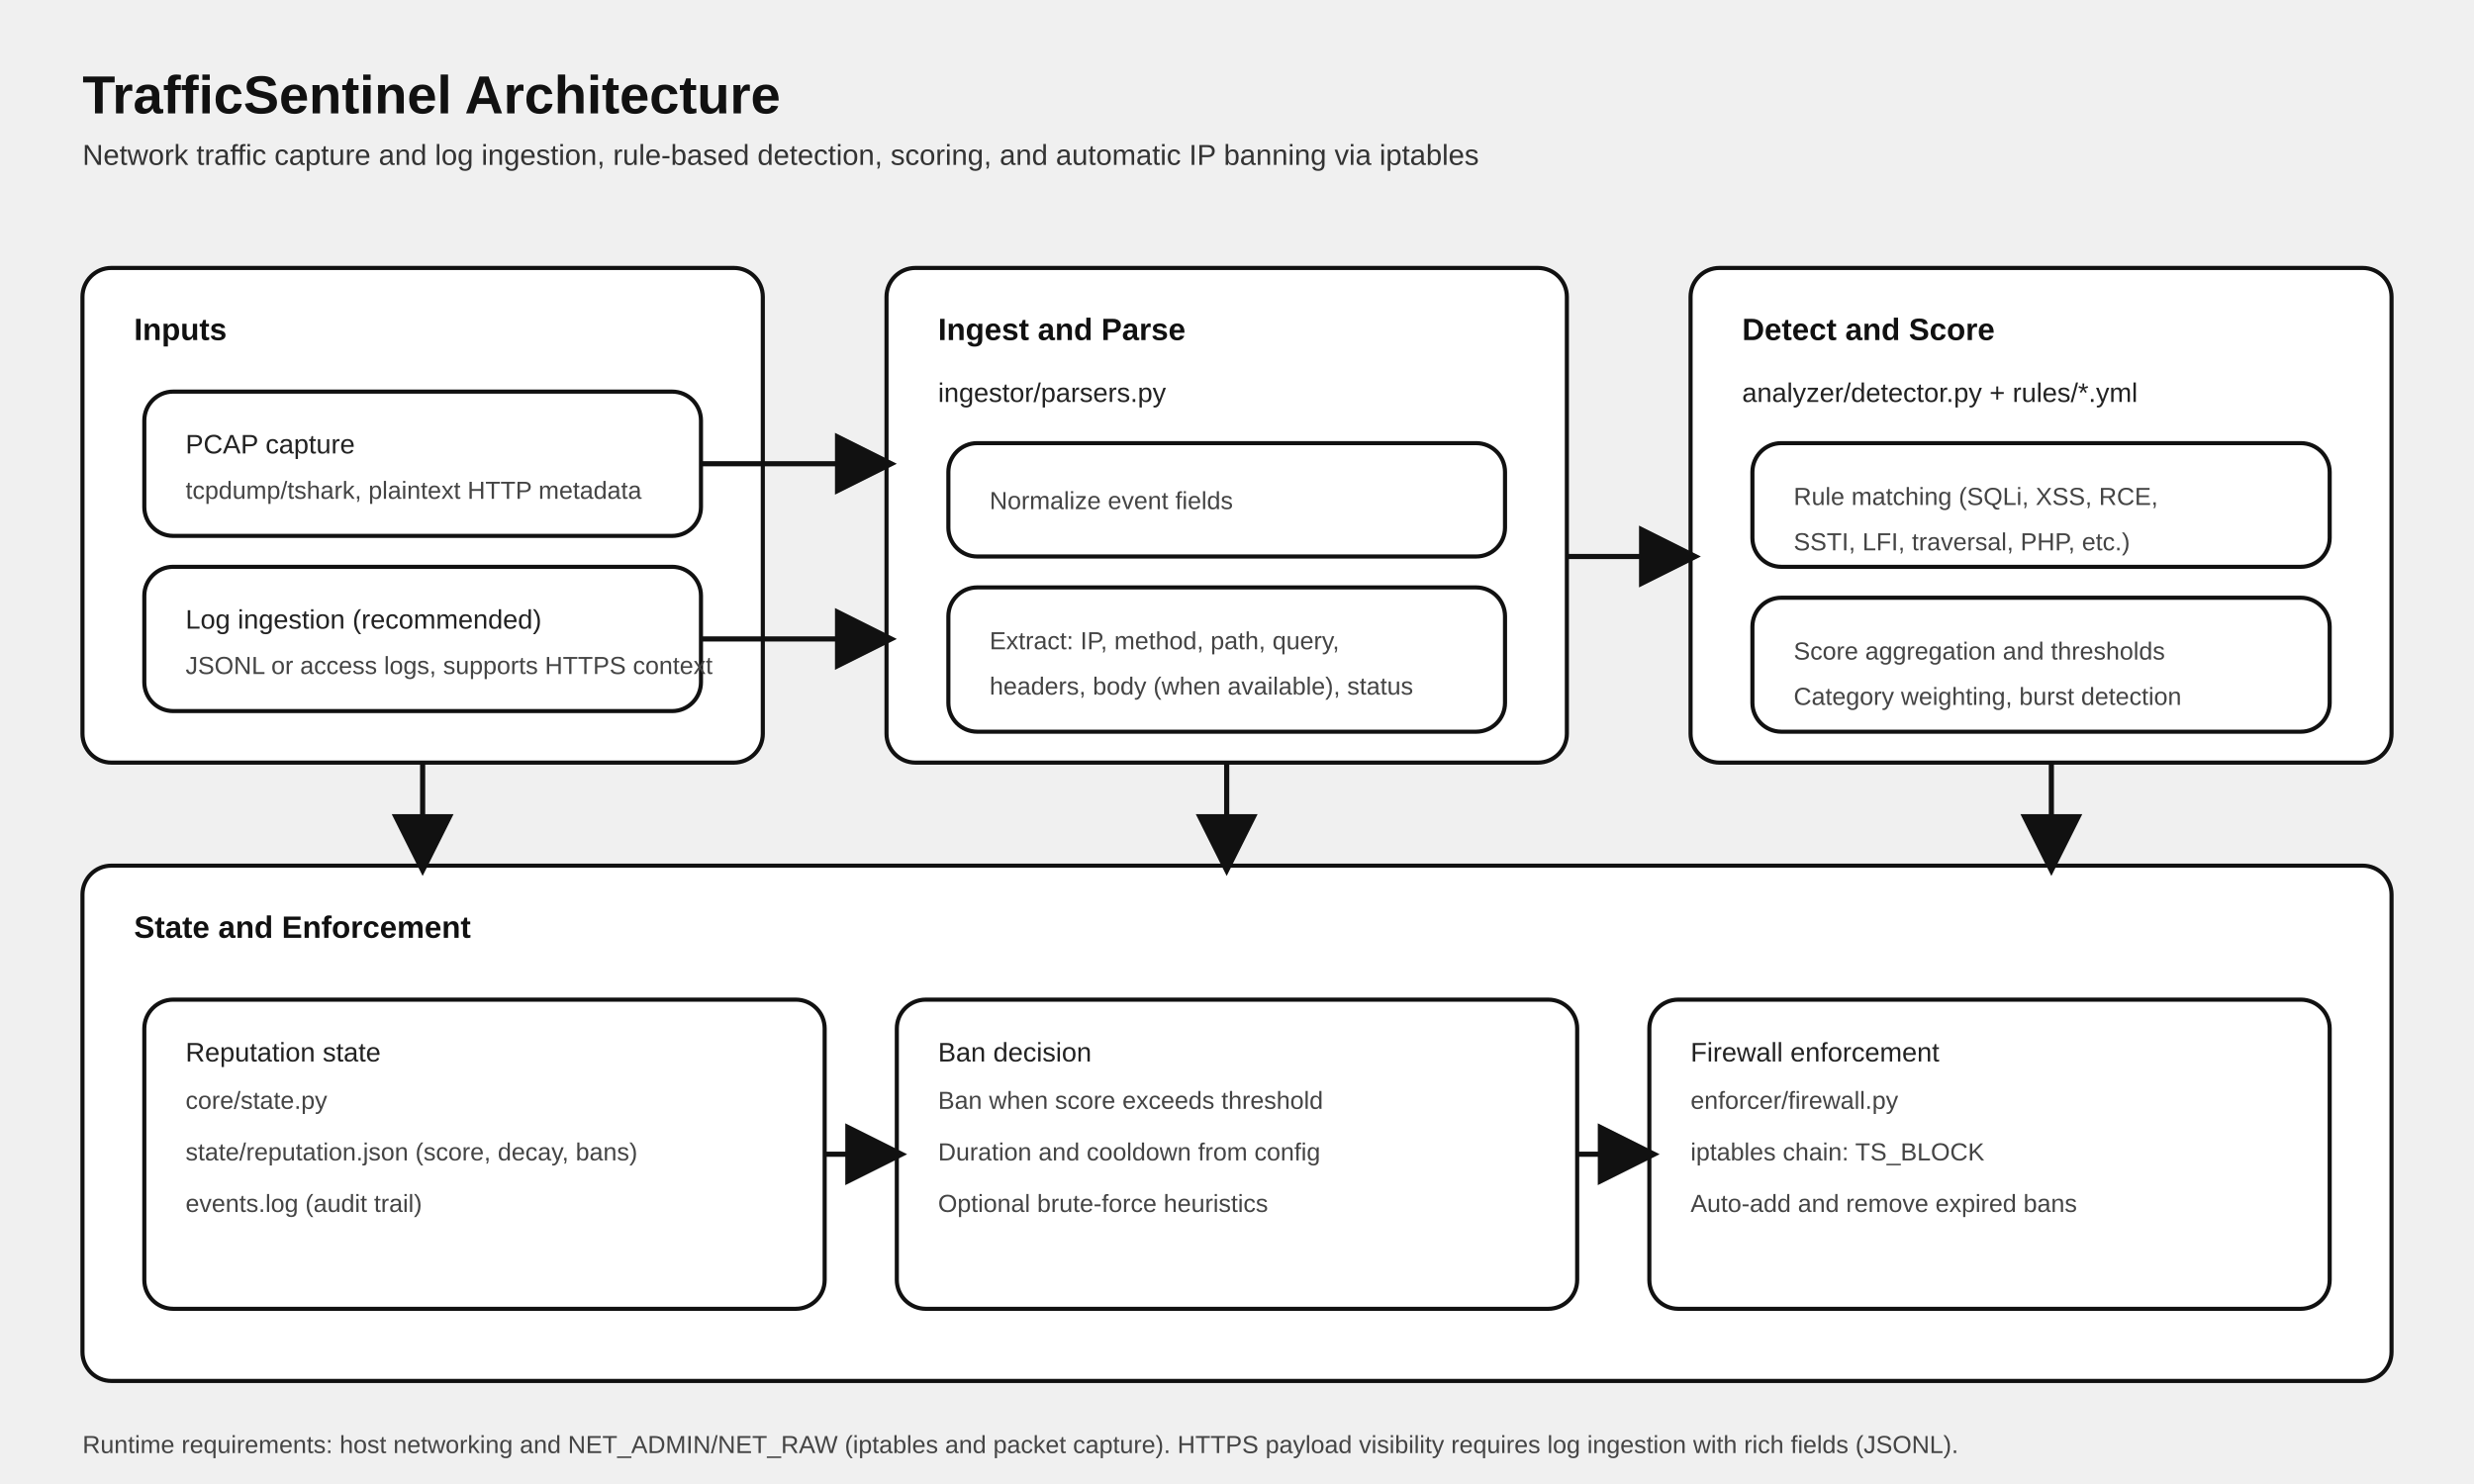
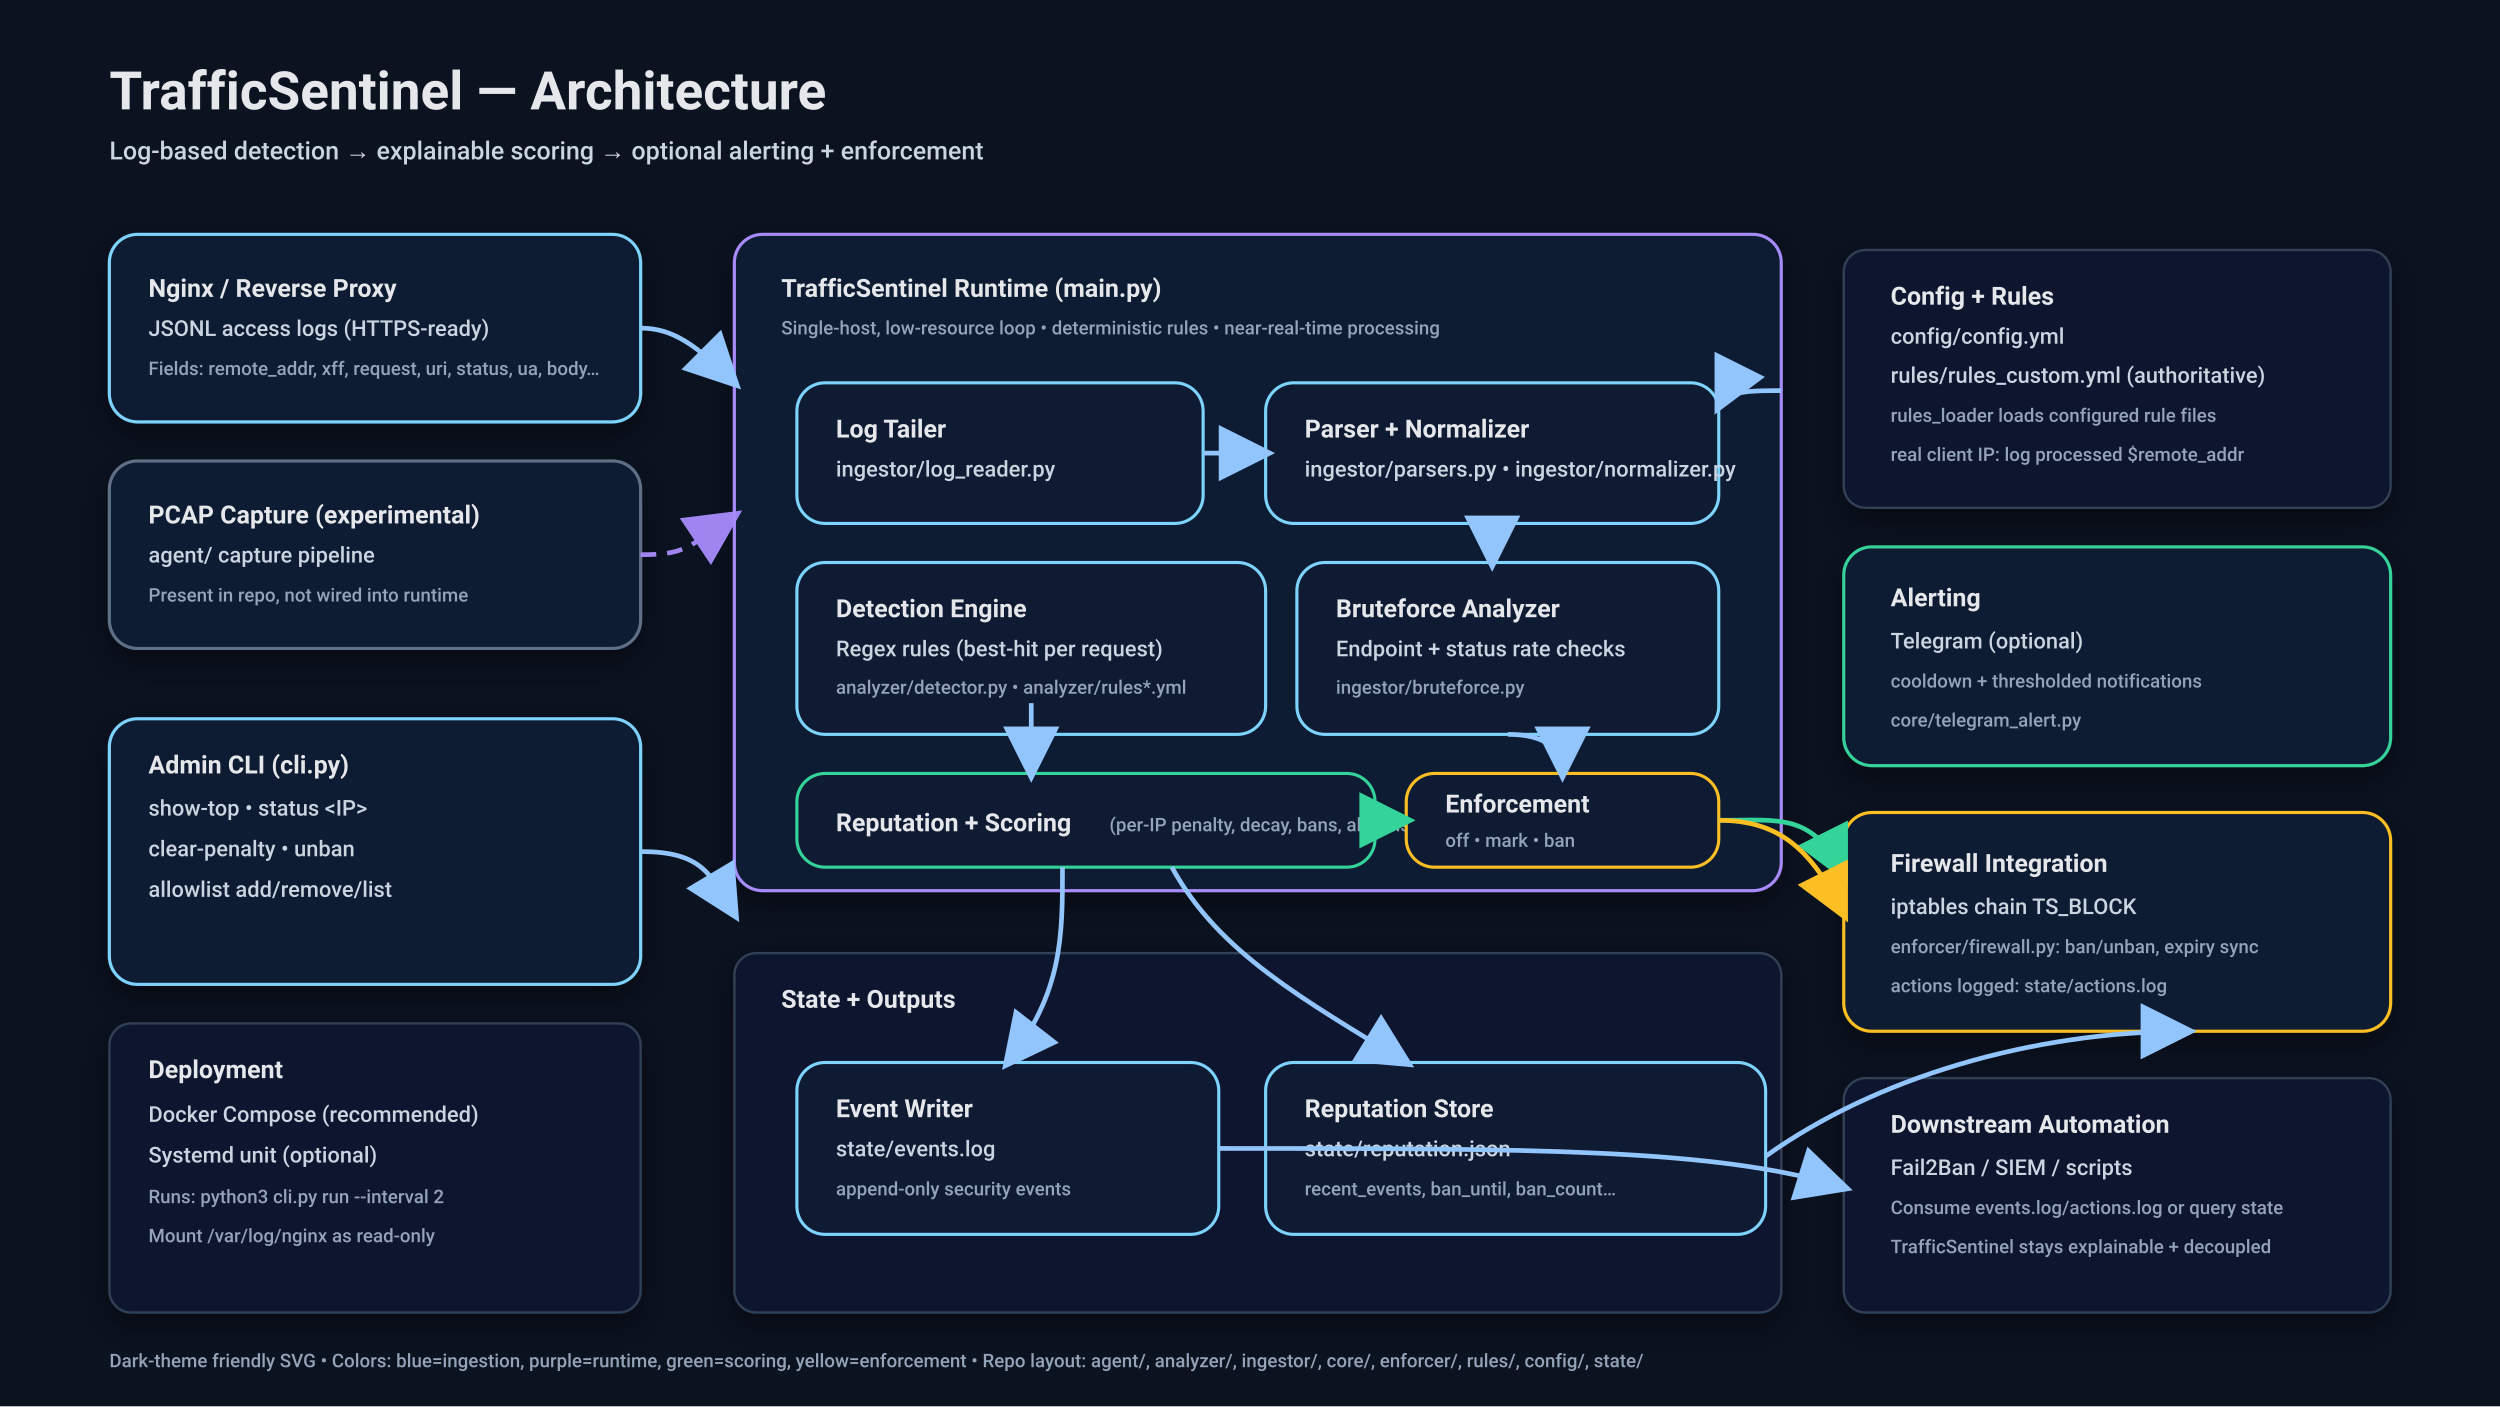
- <svg xmlns="http://www.w3.org/2000/svg" width="1200" height="720" viewBox="0 0 1200 720" role="img" aria-label="TrafficSentinel architecture diagram">
+ <svg xmlns="http://www.w3.org/2000/svg" width="1600" height="900" viewBox="0 0 1600 900">
  <defs>
-     <style type="text/css">
-       text { font-family: Arial, Helvetica, sans-serif; fill: #111; }
-       .title { font-size: 26px; font-weight: 700; }
-       .subtitle { font-size: 14px; fill: #333; }
-       .box { fill: #ffffff; stroke: #111; stroke-width: 2; rx: 14; ry: 14; }
-       .small { font-size: 13px; fill: #222; }
-       .label { font-size: 15px; font-weight: 700; }
-       .muted { font-size: 12px; fill: #444; }
-       .arrow { stroke: #111; stroke-width: 2.5; fill: none; marker-end: url(#arrowHead); }
-       .dashed { stroke-dasharray: 7 7; }
+     <style>
+       .bg { fill: #0b1220; }
+       .title { font: 700 34px ui-sans-serif, system-ui, -apple-system, Segoe UI, Roboto, Arial; fill: #e5e7eb; }
+       .sub { font: 500 16px ui-sans-serif, system-ui, -apple-system, Segoe UI, Roboto, Arial; fill: #cbd5e1; }
+       .lbl { font: 600 16px ui-sans-serif, system-ui, -apple-system, Segoe UI, Roboto, Arial; fill: #e5e7eb; }
+       .txt { font: 500 14px ui-sans-serif, system-ui, -apple-system, Segoe UI, Roboto, Arial; fill: #cbd5e1; }
+       .node { fill: #0f1b33; stroke: #7dd3fc; stroke-width: 2; rx: 18; }
+       .node2 { fill: #0f1b33; stroke: #a78bfa; stroke-width: 2; rx: 18; }
+       .node3 { fill: #0f1b33; stroke: #34d399; stroke-width: 2; rx: 18; }
+       .node4 { fill: #0f1b33; stroke: #fbbf24; stroke-width: 2; rx: 18; }
+       .muted { fill: #0f1b33; stroke: #64748b; stroke-width: 2; rx: 18; opacity: 0.95; }
+       .arrow { stroke: #93c5fd; stroke-width: 3; fill: none; }
+       .arrow2 { stroke: #a78bfa; stroke-width: 3; fill: none; stroke-dasharray: 10 7; opacity: 0.95;}
+       .arrow3 { stroke: #34d399; stroke-width: 3; fill: none; }
+       .arrow4 { stroke: #fbbf24; stroke-width: 3; fill: none; }
+       .small { font: 500 12px ui-sans-serif, system-ui, -apple-system, Segoe UI, Roboto, Arial; fill: #94a3b8; }
+       .pill { fill: #0b162e; stroke: #334155; stroke-width: 1.5; rx: 14; }
    </style>
-     <marker id="arrowHead" markerWidth="12" markerHeight="12" refX="10" refY="6" orient="auto">
-       <path d="M0,0 L12,6 L0,12 z" fill="#111" />
+     <marker id="mArrow" markerWidth="12" markerHeight="12" refX="10" refY="6" orient="auto">
+       <path d="M 0 0 L 12 6 L 0 12 z" fill="#93c5fd" />
    </marker>
+     <marker id="mArrow2" markerWidth="12" markerHeight="12" refX="10" refY="6" orient="auto">
+       <path d="M 0 0 L 12 6 L 0 12 z" fill="#a78bfa" />
+     </marker>
+     <marker id="mArrow3" markerWidth="12" markerHeight="12" refX="10" refY="6" orient="auto">
+       <path d="M 0 0 L 12 6 L 0 12 z" fill="#34d399" />
+     </marker>
+     <marker id="mArrow4" markerWidth="12" markerHeight="12" refX="10" refY="6" orient="auto">
+       <path d="M 0 0 L 12 6 L 0 12 z" fill="#fbbf24" />
+     </marker>
+     <filter id="softShadow" x="-20%" y="-20%" width="140%" height="140%">
+       <feDropShadow dx="0" dy="8" stdDeviation="10" flood-color="#000000" flood-opacity="0.45" />
+     </filter>
  </defs>
-   <text x="40" y="55" class="title">TrafficSentinel Architecture</text>
-   <text x="40" y="80" class="subtitle">Network traffic capture and log ingestion, rule-based detection, scoring, and automatic IP banning via iptables</text>
-   <rect x="40" y="130" width="330" height="240" class="box" />
-   <text x="65" y="165" class="label">Inputs</text>
-   <rect x="70" y="190" width="270" height="70" class="box" />
-   <text x="90" y="220" class="small">PCAP capture</text>
-   <text x="90" y="242" class="muted">tcpdump/tshark, plaintext HTTP metadata</text>
-   <rect x="70" y="275" width="270" height="70" class="box" />
-   <text x="90" y="305" class="small">Log ingestion (recommended)</text>
-   <text x="90" y="327" class="muted">JSONL or access logs, supports HTTPS context</text>
-   <rect x="430" y="130" width="330" height="240" class="box" />
-   <text x="455" y="165" class="label">Ingest and Parse</text>
-   <text x="455" y="195" class="small">ingestor/parsers.py</text>
-   <rect x="460" y="215" width="270" height="55" class="box" />
-   <text x="480" y="247" class="muted">Normalize event fields</text>
-   <rect x="460" y="285" width="270" height="70" class="box" />
-   <text x="480" y="315" class="muted">Extract: IP, method, path, query,</text>
-   <text x="480" y="337" class="muted">headers, body (when available), status</text>
-   <path d="M340 225 L430 225" class="arrow" />
-   <path d="M340 310 L430 310" class="arrow" />
-   <rect x="820" y="130" width="340" height="240" class="box" />
-   <text x="845" y="165" class="label">Detect and Score</text>
-   <text x="845" y="195" class="small">analyzer/detector.py + rules/*.yml</text>
-   <rect x="850" y="215" width="280" height="60" class="box" />
-   <text x="870" y="245" class="muted">Rule matching (SQLi, XSS, RCE,</text>
-   <text x="870" y="267" class="muted">SSTI, LFI, traversal, PHP, etc.)</text>
-   <rect x="850" y="290" width="280" height="65" class="box" />
-   <text x="870" y="320" class="muted">Score aggregation and thresholds</text>
-   <text x="870" y="342" class="muted">Category weighting, burst detection</text>
-   <path d="M760 270 L820 270" class="arrow" />
-   <rect x="40" y="420" width="1120" height="250" class="box" />
-   <text x="65" y="455" class="label">State and Enforcement</text>
-   <rect x="70" y="485" width="330" height="150" class="box" />
-   <text x="90" y="515" class="small">Reputation state</text>
-   <text x="90" y="538" class="muted">core/state.py</text>
-   <text x="90" y="563" class="muted">state/reputation.json (score, decay, bans)</text>
-   <text x="90" y="588" class="muted">events.log (audit trail)</text>
-   <rect x="435" y="485" width="330" height="150" class="box" />
-   <text x="455" y="515" class="small">Ban decision</text>
-   <text x="455" y="538" class="muted">Ban when score exceeds threshold</text>
-   <text x="455" y="563" class="muted">Duration and cooldown from config</text>
-   <text x="455" y="588" class="muted">Optional brute-force heuristics</text>
-   <rect x="800" y="485" width="330" height="150" class="box" />
-   <text x="820" y="515" class="small">Firewall enforcement</text>
-   <text x="820" y="538" class="muted">enforcer/firewall.py</text>
-   <text x="820" y="563" class="muted">iptables chain: TS_BLOCK</text>
-   <text x="820" y="588" class="muted">Auto-add and remove expired bans</text>
-   <path d="M995 370 L995 420" class="arrow" />
-   <path d="M595 370 L595 420" class="arrow" />
-   <path d="M205 370 L205 420" class="arrow" />
-   <path d="M400 560 L435 560" class="arrow" />
-   <path d="M765 560 L800 560" class="arrow" />
-   <text x="40" y="705" class="muted">Runtime requirements: host networking and NET_ADMIN/NET_RAW (iptables and packet capture). HTTPS payload visibility requires log ingestion with rich fields (JSONL).</text>
+   <rect class="bg" x="0" y="0" width="1600" height="900" />
+   <text class="title" x="70" y="70">TrafficSentinel — Architecture</text>
+   <text class="sub" x="70" y="102">Log-based detection → explainable scoring → optional alerting + enforcement</text>
+   <rect class="node" x="70" y="150" width="340" height="120" filter="url(#softShadow)" />
+   <text class="lbl" x="95" y="190">Nginx / Reverse Proxy</text>
+   <text class="txt" x="95" y="215">JSONL access logs (HTTPS-ready)</text>
+   <text class="small" x="95" y="240">Fields: remote_addr, xff, request, uri, status, ua, body…</text>
+   <rect class="muted" x="70" y="295" width="340" height="120" filter="url(#softShadow)" />
+   <text class="lbl" x="95" y="335">PCAP Capture (experimental)</text>
+   <text class="txt" x="95" y="360">agent/ capture pipeline</text>
+   <text class="small" x="95" y="385">Present in repo, not wired into runtime</text>
+   <rect class="node2" x="470" y="150" width="670" height="420" filter="url(#softShadow)" />
+   <text class="lbl" x="500" y="190">TrafficSentinel Runtime (main.py)</text>
+   <text class="small" x="500" y="214">Single-host, low-resource loop • deterministic rules • near-real-time processing</text>
+   <rect class="node" x="510" y="245" width="260" height="90" />
+   <text class="lbl" x="535" y="280">Log Tailer</text>
+   <text class="txt" x="535" y="305">ingestor/log_reader.py</text>
+   <rect class="node" x="810" y="245" width="290" height="90" />
+   <text class="lbl" x="835" y="280">Parser + Normalizer</text>
+   <text class="txt" x="835" y="305">ingestor/parsers.py • ingestor/normalizer.py</text>
+   <rect class="node" x="510" y="360" width="300" height="110" />
+   <text class="lbl" x="535" y="395">Detection Engine</text>
+   <text class="txt" x="535" y="420">Regex rules (best-hit per request)</text>
+   <text class="small" x="535" y="444">analyzer/detector.py • analyzer/rules*.yml</text>
+   <rect class="node" x="830" y="360" width="270" height="110" />
+   <text class="lbl" x="855" y="395">Bruteforce Analyzer</text>
+   <text class="txt" x="855" y="420">Endpoint + status rate checks</text>
+   <text class="small" x="855" y="444">ingestor/bruteforce.py</text>
+   <rect class="node3" x="510" y="495" width="370" height="60" />
+   <text class="lbl" x="535" y="532">Reputation + Scoring</text>
+   <text class="small" x="710" y="532">(per-IP penalty, decay, bans, allowlist)</text>
+   <rect class="node4" x="900" y="495" width="200" height="60" />
+   <text class="lbl" x="925" y="520">Enforcement</text>
+   <text class="small" x="925" y="542">off • mark • ban</text>
+   <rect class="pill" x="1180" y="160" width="350" height="165" filter="url(#softShadow)" />
+   <text class="lbl" x="1210" y="195">Config + Rules</text>
+   <text class="txt" x="1210" y="220">config/config.yml</text>
+   <text class="txt" x="1210" y="245">rules/rules_custom.yml (authoritative)</text>
+   <text class="small" x="1210" y="270">rules_loader loads configured rule files</text>
+   <text class="small" x="1210" y="295">real client IP: log processed $remote_addr</text>
+   <rect class="pill" x="470" y="610" width="670" height="230" filter="url(#softShadow)" />
+   <text class="lbl" x="500" y="645">State + Outputs</text>
+   <rect class="node" x="510" y="680" width="270" height="110" />
+   <text class="lbl" x="535" y="715">Event Writer</text>
+   <text class="txt" x="535" y="740">state/events.log</text>
+   <text class="small" x="535" y="765">append-only security events</text>
+   <rect class="node" x="810" y="680" width="320" height="110" />
+   <text class="lbl" x="835" y="715">Reputation Store</text>
+   <text class="txt" x="835" y="740">state/reputation.json</text>
+   <text class="small" x="835" y="765">recent_events, ban_until, ban_count…</text>
+   <rect class="node3" x="1180" y="350" width="350" height="140" filter="url(#softShadow)" />
+   <text class="lbl" x="1210" y="388">Alerting</text>
+   <text class="txt" x="1210" y="415">Telegram (optional)</text>
+   <text class="small" x="1210" y="440">cooldown + thresholded notifications</text>
+   <text class="small" x="1210" y="465">core/telegram_alert.py</text>
+   <rect class="node4" x="1180" y="520" width="350" height="140" filter="url(#softShadow)" />
+   <text class="lbl" x="1210" y="558">Firewall Integration</text>
+   <text class="txt" x="1210" y="585">iptables chain TS_BLOCK</text>
+   <text class="small" x="1210" y="610">enforcer/firewall.py: ban/unban, expiry sync</text>
+   <text class="small" x="1210" y="635">actions logged: state/actions.log</text>
+   <rect class="node" x="70" y="460" width="340" height="170" filter="url(#softShadow)" />
+   <text class="lbl" x="95" y="495">Admin CLI (cli.py)</text>
+   <text class="txt" x="95" y="522">show-top • status &lt;IP&gt;</text>
+   <text class="txt" x="95" y="548">clear-penalty • unban</text>
+   <text class="txt" x="95" y="574">allowlist add/remove/list</text>
+   <rect class="pill" x="70" y="655" width="340" height="185" filter="url(#softShadow)" />
+   <text class="lbl" x="95" y="690">Deployment</text>
+   <text class="txt" x="95" y="718">Docker Compose (recommended)</text>
+   <text class="txt" x="95" y="744">Systemd unit (optional)</text>
+   <text class="small" x="95" y="770">Runs: python3 cli.py run --interval 2</text>
+   <text class="small" x="95" y="795">Mount /var/log/nginx as read-only</text>
+   <rect class="pill" x="1180" y="690" width="350" height="150" filter="url(#softShadow)" />
+   <text class="lbl" x="1210" y="725">Downstream Automation</text>
+   <text class="txt" x="1210" y="752">Fail2Ban / SIEM / scripts</text>
+   <text class="small" x="1210" y="777">Consume events.log/actions.log or query state</text>
+   <text class="small" x="1210" y="802">TrafficSentinel stays explainable + decoupled</text>
+   <path class="arrow" d="M 410 210 C 430 210, 445 220, 470 245" marker-end="url(#mArrow)" />
+   <path class="arrow2" d="M 410 355 C 440 355, 440 350, 470 330" marker-end="url(#mArrow2)" />
+   <path class="arrow" d="M 770 290 L 810 290" marker-end="url(#mArrow)" />
+   <path class="arrow" d="M 955 335 C 955 345, 955 350, 955 360" marker-end="url(#mArrow)" />
+   <path class="arrow" d="M 660 450 C 660 468, 660 476, 660 495" marker-end="url(#mArrow)" />
+   <path class="arrow" d="M 965 470 C 990 470, 1000 480, 1000 495" marker-end="url(#mArrow)" />
+   <path class="arrow3" d="M 880 525 L 900 525" marker-end="url(#mArrow3)" />
+   <path class="arrow" d="M 680 555 C 680 600, 680 635, 645 680" marker-end="url(#mArrow)" />
+   <path class="arrow" d="M 750 555 C 780 610, 835 640, 900 680" marker-end="url(#mArrow)" />
+   <path class="arrow" d="M 1140 250 C 1120 250, 1105 250, 1100 260" marker-end="url(#mArrow)" />
+   <path class="arrow3" d="M 1100 525 C 1140 525, 1160 520, 1180 560" marker-end="url(#mArrow3)" />
+   <path class="arrow4" d="M 1100 525 C 1140 525, 1160 545, 1180 585" marker-end="url(#mArrow4)" />
+   <path class="arrow" d="M 410 545 C 450 545, 455 560, 470 585" marker-end="url(#mArrow)" />
+   <path class="arrow" d="M 780 735 C 980 735, 1100 735, 1180 760" marker-end="url(#mArrow)" />
+   <path class="arrow" d="M 1130 740 C 1200 690, 1300 660, 1400 660" marker-end="url(#mArrow)" />
+   <text class="small" x="70" y="875">Dark-theme friendly SVG • Colors: blue=ingestion, purple=runtime, green=scoring, yellow=enforcement • Repo layout: agent/, analyzer/, ingestor/, core/, enforcer/, rules/, config/, state/</text>
</svg>
